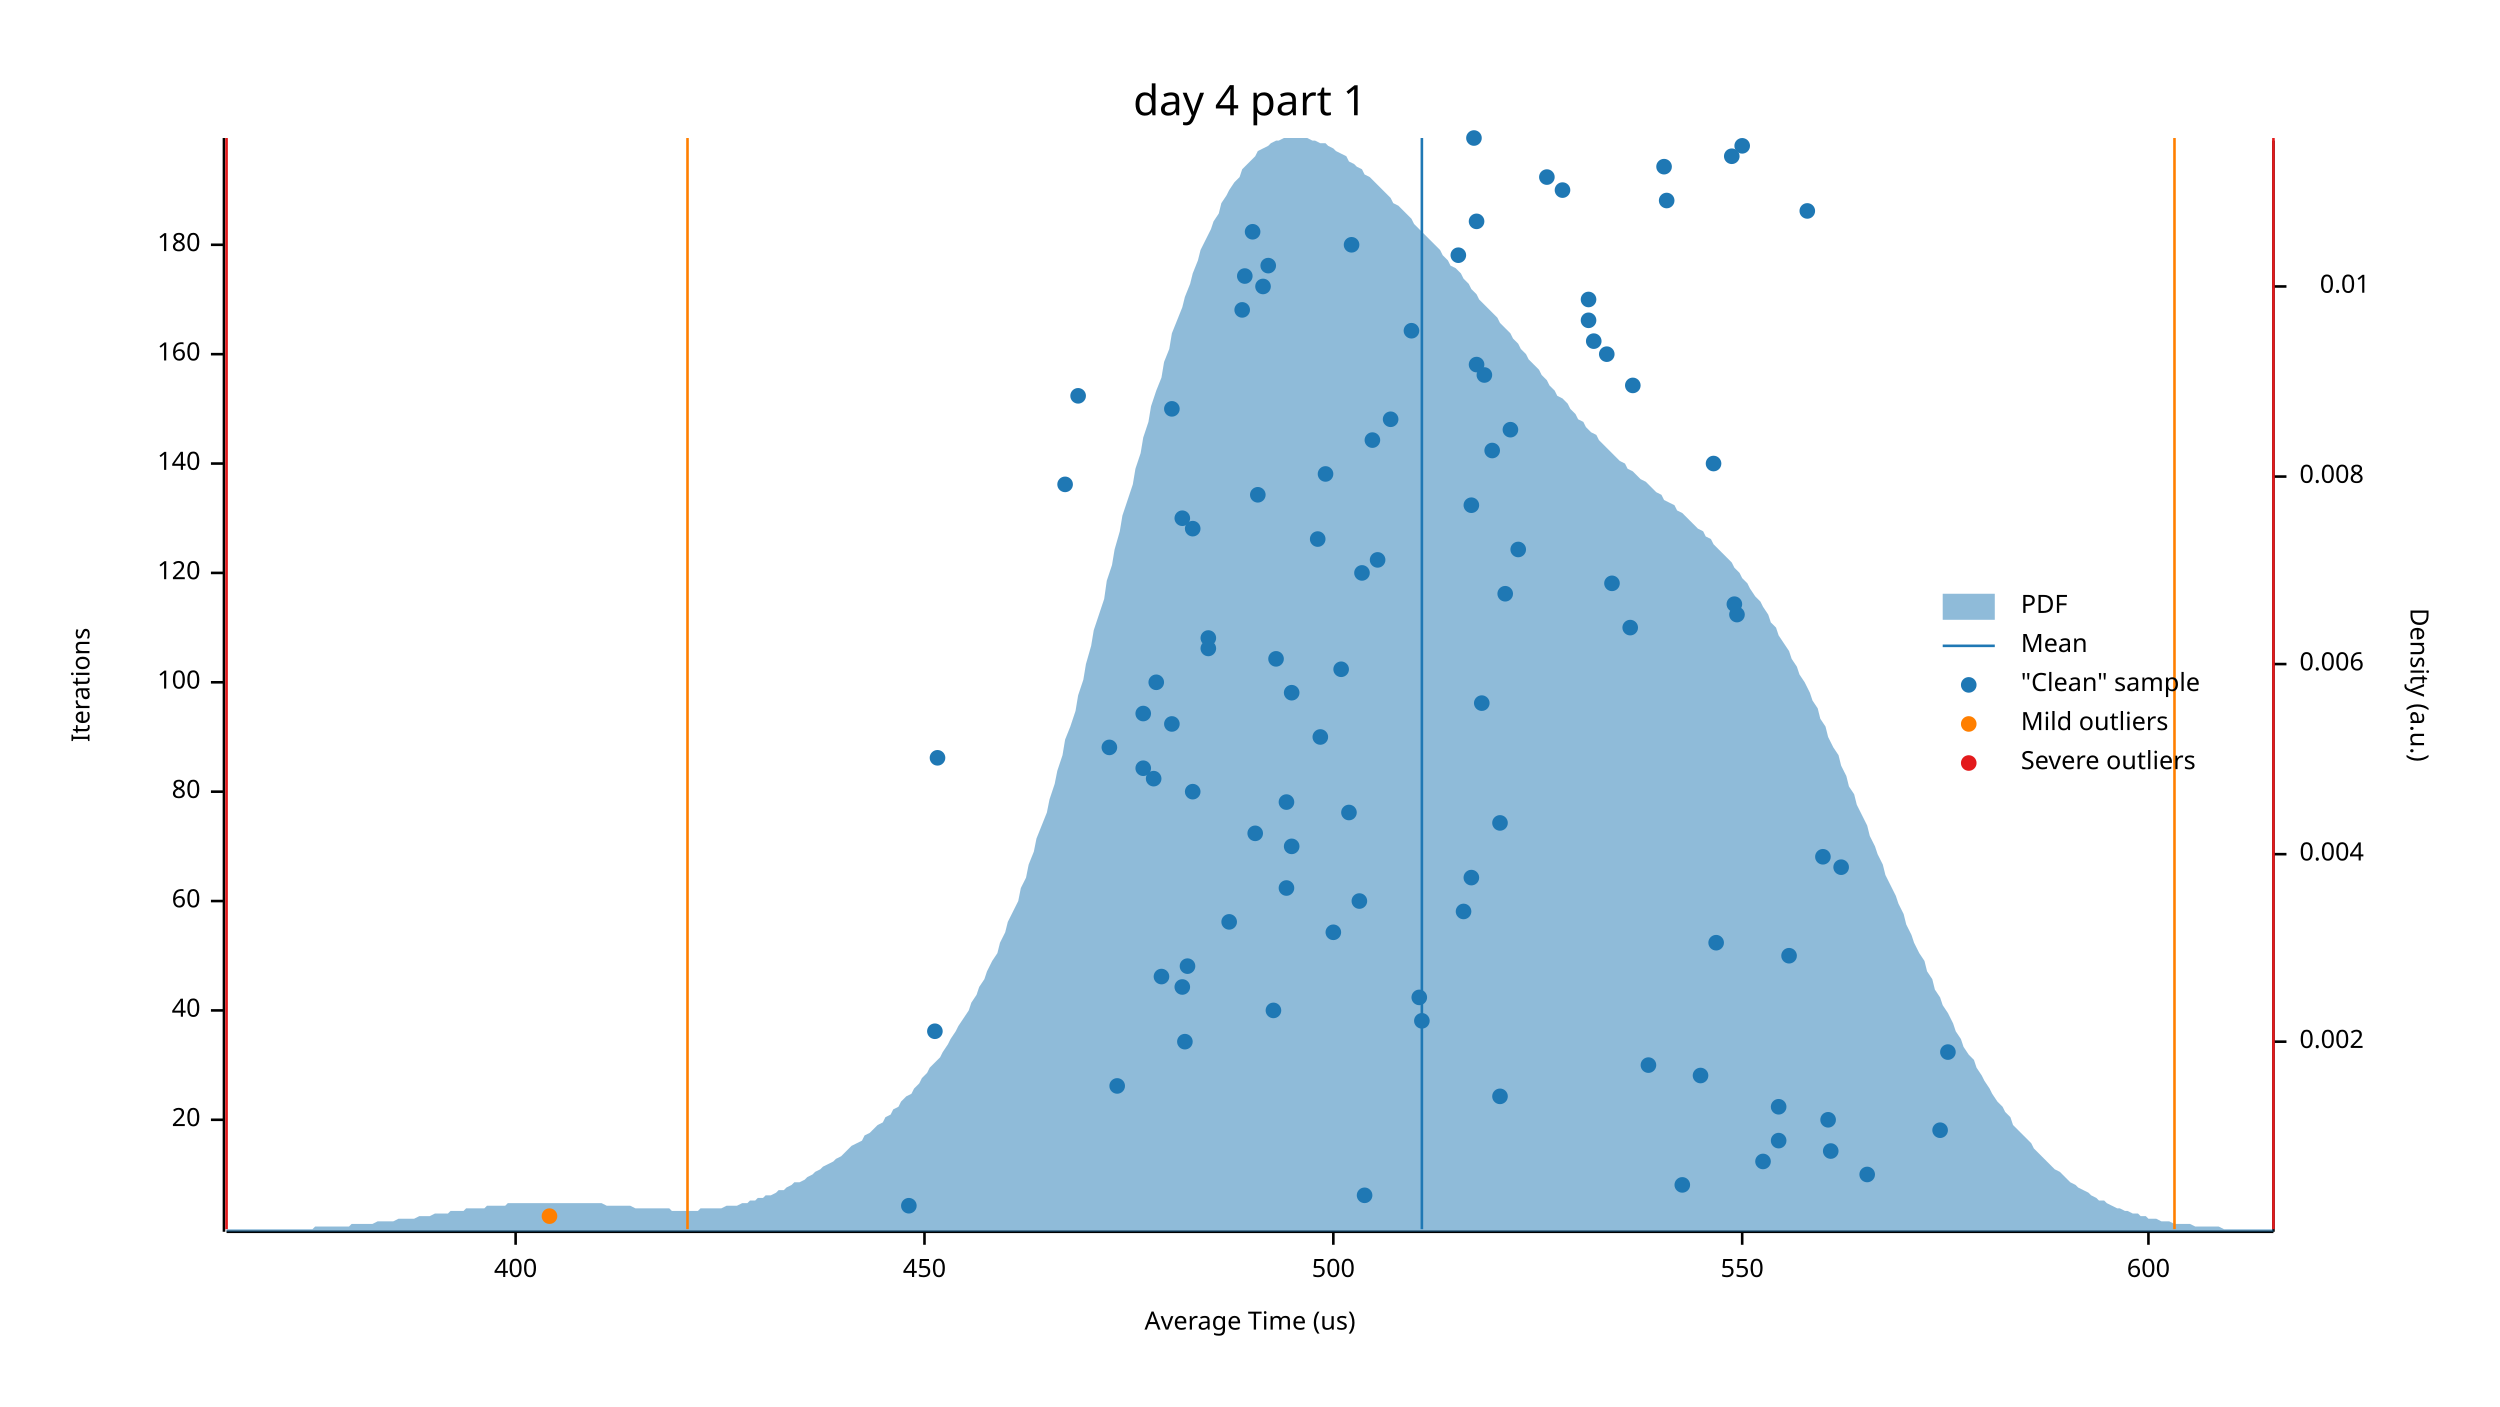
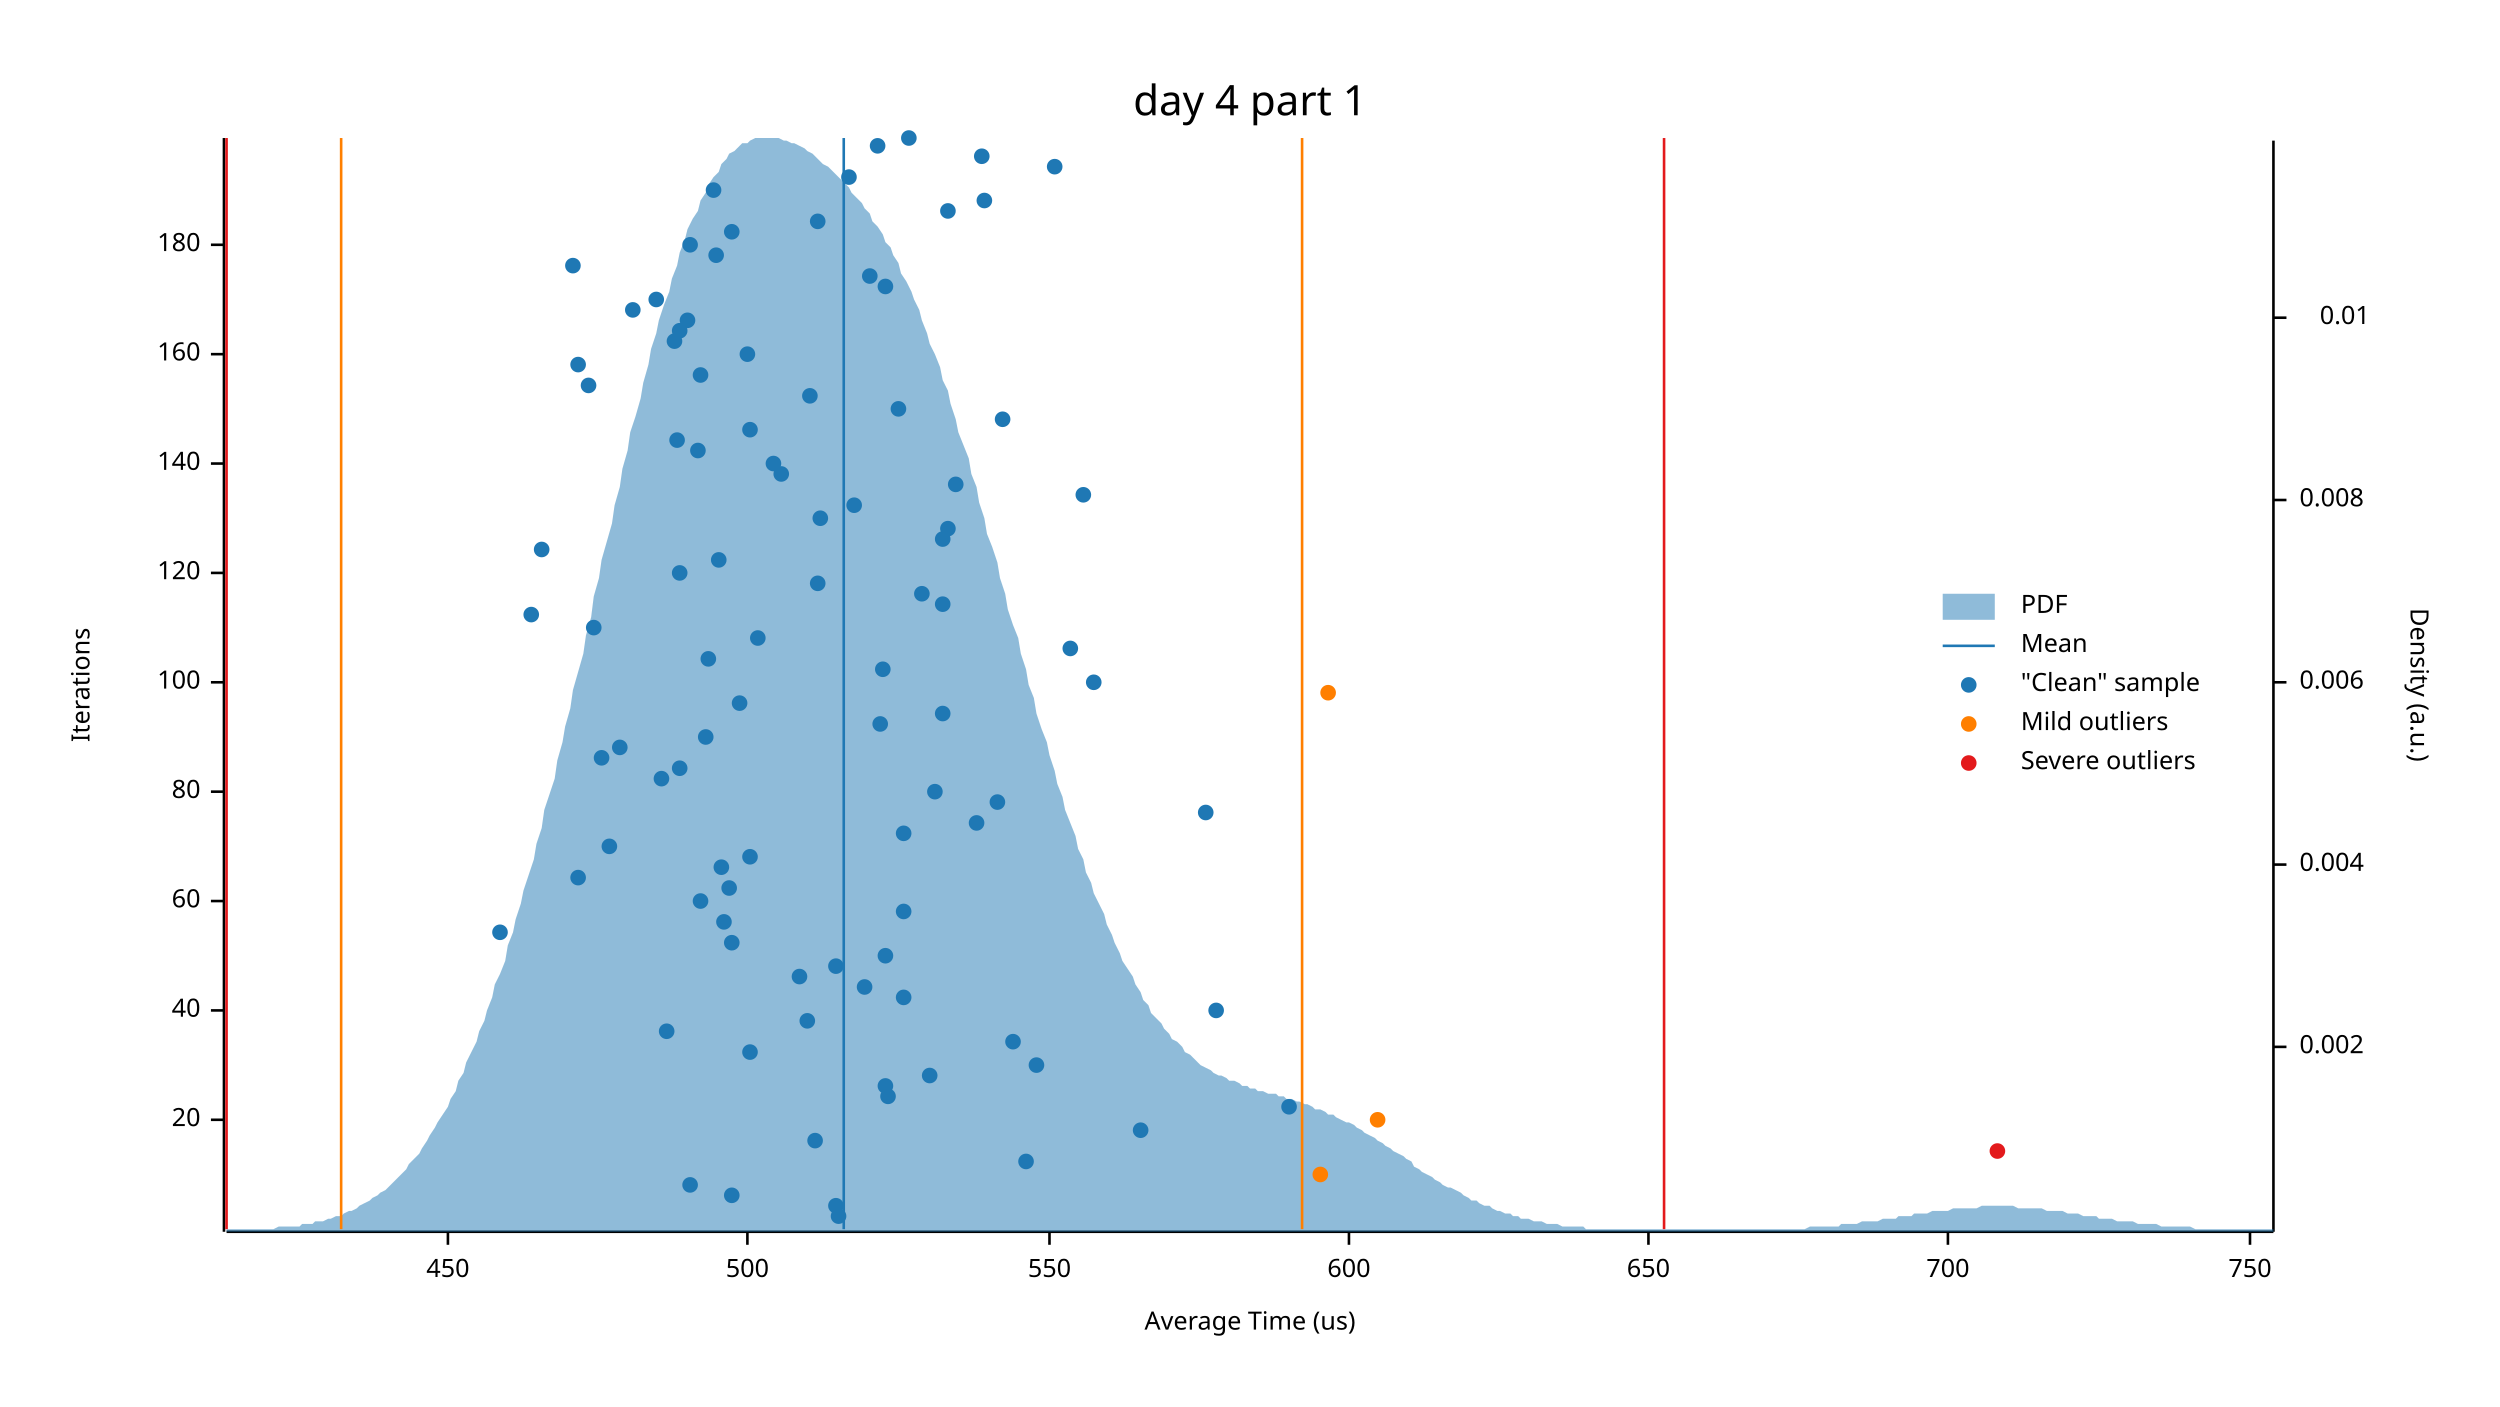
<svg xmlns="http://www.w3.org/2000/svg" width="960" height="540" viewBox="0 0 960 540">
  <text x="480" y="32" dy="0.76em" text-anchor="middle" font-family="sans-serif" font-size="16.129" opacity="1" fill="#000000">
day 4 part 1
</text>
  <text x="27" y="263" dy="0.76em" text-anchor="middle" font-family="sans-serif" font-size="9.677" opacity="1" fill="#000000" transform="rotate(270, 27, 263)">
Iterations
</text>
  <text x="480" y="513" dy="-0.5ex" text-anchor="middle" font-family="sans-serif" font-size="9.677" opacity="1" fill="#000000">
Average Time (us)
</text>
  <polyline fill="none" opacity="1" stroke="#000000" stroke-width="1" points="86,53 86,473 " />
  <text x="77" y="430" dy="0.5ex" text-anchor="end" font-family="sans-serif" font-size="9.677" opacity="1" fill="#000000">
20
</text>
  <polyline fill="none" opacity="1" stroke="#000000" stroke-width="1" points="81,430 86,430 " />
  <text x="77" y="388" dy="0.5ex" text-anchor="end" font-family="sans-serif" font-size="9.677" opacity="1" fill="#000000">
40
</text>
  <polyline fill="none" opacity="1" stroke="#000000" stroke-width="1" points="81,388 86,388 " />
  <text x="77" y="346" dy="0.5ex" text-anchor="end" font-family="sans-serif" font-size="9.677" opacity="1" fill="#000000">
60
</text>
  <polyline fill="none" opacity="1" stroke="#000000" stroke-width="1" points="81,346 86,346 " />
  <text x="77" y="304" dy="0.5ex" text-anchor="end" font-family="sans-serif" font-size="9.677" opacity="1" fill="#000000">
80
</text>
  <polyline fill="none" opacity="1" stroke="#000000" stroke-width="1" points="81,304 86,304 " />
  <text x="77" y="262" dy="0.5ex" text-anchor="end" font-family="sans-serif" font-size="9.677" opacity="1" fill="#000000">
100
</text>
  <polyline fill="none" opacity="1" stroke="#000000" stroke-width="1" points="81,262 86,262 " />
  <text x="77" y="220" dy="0.5ex" text-anchor="end" font-family="sans-serif" font-size="9.677" opacity="1" fill="#000000">
120
</text>
  <polyline fill="none" opacity="1" stroke="#000000" stroke-width="1" points="81,220 86,220 " />
  <text x="77" y="178" dy="0.5ex" text-anchor="end" font-family="sans-serif" font-size="9.677" opacity="1" fill="#000000">
140
</text>
  <polyline fill="none" opacity="1" stroke="#000000" stroke-width="1" points="81,178 86,178 " />
  <text x="77" y="136" dy="0.5ex" text-anchor="end" font-family="sans-serif" font-size="9.677" opacity="1" fill="#000000">
160
</text>
  <polyline fill="none" opacity="1" stroke="#000000" stroke-width="1" points="81,136 86,136 " />
  <text x="77" y="94" dy="0.5ex" text-anchor="end" font-family="sans-serif" font-size="9.677" opacity="1" fill="#000000">
180
</text>
  <polyline fill="none" opacity="1" stroke="#000000" stroke-width="1" points="81,94 86,94 " />
  <polyline fill="none" opacity="1" stroke="#000000" stroke-width="1" points="87,473 873,473 " />
-   <text x="198" y="483" dy="0.76em" text-anchor="middle" font-family="sans-serif" font-size="9.677" opacity="1" fill="#000000">
- 400
- </text>
-   <polyline fill="none" opacity="1" stroke="#000000" stroke-width="1" points="198,473 198,478 " />
-   <text x="355" y="483" dy="0.76em" text-anchor="middle" font-family="sans-serif" font-size="9.677" opacity="1" fill="#000000">
+   <text x="172" y="483" dy="0.76em" text-anchor="middle" font-family="sans-serif" font-size="9.677" opacity="1" fill="#000000">
450
</text>
-   <polyline fill="none" opacity="1" stroke="#000000" stroke-width="1" points="355,473 355,478 " />
-   <text x="512" y="483" dy="0.76em" text-anchor="middle" font-family="sans-serif" font-size="9.677" opacity="1" fill="#000000">
+   <polyline fill="none" opacity="1" stroke="#000000" stroke-width="1" points="172,473 172,478 " />
+   <text x="287" y="483" dy="0.76em" text-anchor="middle" font-family="sans-serif" font-size="9.677" opacity="1" fill="#000000">
500
</text>
-   <polyline fill="none" opacity="1" stroke="#000000" stroke-width="1" points="512,473 512,478 " />
-   <text x="669" y="483" dy="0.76em" text-anchor="middle" font-family="sans-serif" font-size="9.677" opacity="1" fill="#000000">
+   <polyline fill="none" opacity="1" stroke="#000000" stroke-width="1" points="287,473 287,478 " />
+   <text x="403" y="483" dy="0.76em" text-anchor="middle" font-family="sans-serif" font-size="9.677" opacity="1" fill="#000000">
550
</text>
-   <polyline fill="none" opacity="1" stroke="#000000" stroke-width="1" points="669,473 669,478 " />
-   <text x="825" y="483" dy="0.76em" text-anchor="middle" font-family="sans-serif" font-size="9.677" opacity="1" fill="#000000">
+   <polyline fill="none" opacity="1" stroke="#000000" stroke-width="1" points="403,473 403,478 " />
+   <text x="518" y="483" dy="0.76em" text-anchor="middle" font-family="sans-serif" font-size="9.677" opacity="1" fill="#000000">
600
</text>
-   <polyline fill="none" opacity="1" stroke="#000000" stroke-width="1" points="825,473 825,478 " />
+   <polyline fill="none" opacity="1" stroke="#000000" stroke-width="1" points="518,473 518,478 " />
+   <text x="633" y="483" dy="0.76em" text-anchor="middle" font-family="sans-serif" font-size="9.677" opacity="1" fill="#000000">
+ 650
+ </text>
+   <polyline fill="none" opacity="1" stroke="#000000" stroke-width="1" points="633,473 633,478 " />
+   <text x="748" y="483" dy="0.76em" text-anchor="middle" font-family="sans-serif" font-size="9.677" opacity="1" fill="#000000">
+ 700
+ </text>
+   <polyline fill="none" opacity="1" stroke="#000000" stroke-width="1" points="748,473 748,478 " />
+   <text x="864" y="483" dy="0.76em" text-anchor="middle" font-family="sans-serif" font-size="9.677" opacity="1" fill="#000000">
+ 750
+ </text>
+   <polyline fill="none" opacity="1" stroke="#000000" stroke-width="1" points="864,473 864,478 " />
  <text x="933" y="263" dy="0.76em" text-anchor="middle" font-family="sans-serif" font-size="9.677" opacity="1" fill="#000000" transform="rotate(90, 933, 263)">
Density (a.u.)
</text>
  <polyline fill="none" opacity="1" stroke="#000000" stroke-width="1" points="873,54 873,473 " />
-   <text x="883" y="400" dy="0.5ex" text-anchor="start" font-family="sans-serif" font-size="9.677" opacity="1" fill="#000000">
+   <text x="883" y="402" dy="0.5ex" text-anchor="start" font-family="sans-serif" font-size="9.677" opacity="1" fill="#000000">
0.002
</text>
-   <polyline fill="none" opacity="1" stroke="#000000" stroke-width="1" points="873,400 878,400 " />
-   <text x="883" y="328" dy="0.5ex" text-anchor="start" font-family="sans-serif" font-size="9.677" opacity="1" fill="#000000">
+   <polyline fill="none" opacity="1" stroke="#000000" stroke-width="1" points="873,402 878,402 " />
+   <text x="883" y="332" dy="0.5ex" text-anchor="start" font-family="sans-serif" font-size="9.677" opacity="1" fill="#000000">
0.004
</text>
-   <polyline fill="none" opacity="1" stroke="#000000" stroke-width="1" points="873,328 878,328 " />
-   <text x="883" y="255" dy="0.5ex" text-anchor="start" font-family="sans-serif" font-size="9.677" opacity="1" fill="#000000">
+   <polyline fill="none" opacity="1" stroke="#000000" stroke-width="1" points="873,332 878,332 " />
+   <text x="883" y="262" dy="0.5ex" text-anchor="start" font-family="sans-serif" font-size="9.677" opacity="1" fill="#000000">
0.006
</text>
-   <polyline fill="none" opacity="1" stroke="#000000" stroke-width="1" points="873,255 878,255 " />
-   <text x="883" y="183" dy="0.5ex" text-anchor="start" font-family="sans-serif" font-size="9.677" opacity="1" fill="#000000">
+   <polyline fill="none" opacity="1" stroke="#000000" stroke-width="1" points="873,262 878,262 " />
+   <text x="883" y="192" dy="0.5ex" text-anchor="start" font-family="sans-serif" font-size="9.677" opacity="1" fill="#000000">
0.008
</text>
-   <polyline fill="none" opacity="1" stroke="#000000" stroke-width="1" points="873,183 878,183 " />
-   <text x="910" y="110" dy="0.5ex" text-anchor="end" font-family="sans-serif" font-size="9.677" opacity="1" fill="#000000">
+   <polyline fill="none" opacity="1" stroke="#000000" stroke-width="1" points="873,192 878,192 " />
+   <text x="910" y="122" dy="0.5ex" text-anchor="end" font-family="sans-serif" font-size="9.677" opacity="1" fill="#000000">
0.01
</text>
-   <polyline fill="none" opacity="1" stroke="#000000" stroke-width="1" points="873,110 878,110 " />
-   <polygon opacity="0.5" fill="#1F78B4" points="87,472 88,472 90,472 91,472 93,472 94,472 96,472 98,472 99,472 101,472 102,472 104,472 105,472 107,472 109,472 110,472 112,472 113,472 115,472 116,472 118,472 120,472 121,471 123,471 124,471 126,471 127,471 129,471 131,471 132,471 134,471 135,470 137,470 138,470 140,470 142,470 143,470 145,469 146,469 148,469 150,469 151,469 153,468 154,468 156,468 157,468 159,468 161,467 162,467 164,467 165,467 167,466 168,466 170,466 172,466 173,465 175,465 176,465 178,465 179,464 181,464 183,464 184,464 186,464 187,463 189,463 190,463 192,463 194,463 195,462 197,462 198,462 200,462 201,462 203,462 205,462 206,462 208,462 209,462 211,462 213,462 214,462 216,462 217,462 219,462 220,462 222,462 224,462 225,462 227,462 228,462 230,462 231,462 233,463 235,463 236,463 238,463 239,463 241,463 242,463 244,464 246,464 247,464 249,464 250,464 252,464 253,464 255,464 257,464 258,465 260,465 261,465 263,465 264,465 266,465 268,465 269,464 271,464 272,464 274,464 276,464 277,464 279,463 280,463 282,463 283,463 285,462 287,462 288,461 290,461 291,460 293,460 294,459 296,459 298,458 299,457 301,457 302,456 304,455 305,454 307,454 309,453 310,452 312,451 313,450 315,449 316,448 318,447 320,446 321,445 323,444 324,443 326,441 327,440 329,439 331,438 332,436 334,435 335,434 337,432 339,431 340,429 342,428 343,426 345,425 346,423 348,421 350,420 351,418 353,416 354,414 356,412 357,410 359,408 361,406 362,404 364,401 365,399 367,396 368,394 370,391 372,388 373,385 375,382 376,379 378,376 379,373 381,369 383,366 384,362 386,358 387,354 389,350 391,346 392,341 394,337 395,332 397,327 398,322 400,317 402,312 403,307 405,301 406,296 408,290 409,284 411,279 413,273 414,267 416,261 417,255 419,248 420,242 422,236 424,230 425,223 427,217 428,211 430,204 431,198 433,192 435,186 436,180 438,174 439,168 441,162 442,156 444,150 446,145 447,139 449,134 450,128 452,123 454,118 455,114 457,109 458,105 460,100 461,96 463,92 465,88 466,85 468,82 469,78 471,75 472,73 474,70 476,68 477,65 479,63 480,62 482,60 483,58 485,57 487,56 488,55 490,54 491,54 493,53 494,53 496,53 498,53 499,53 501,53 502,53 504,54 505,54 507,55 509,55 510,56 512,57 513,58 515,59 517,60 518,62 520,63 521,64 523,65 524,67 526,68 528,70 529,71 531,73 532,74 534,76 535,78 537,79 539,81 540,82 542,84 543,86 545,88 546,89 548,91 550,93 551,94 553,96 554,98 556,100 557,102 559,103 561,105 562,107 564,109 565,111 567,113 568,115 570,117 572,119 573,120 575,122 576,124 578,126 580,128 581,130 583,132 584,134 586,136 587,138 589,140 591,142 592,144 594,146 595,148 597,150 598,152 600,153 602,155 603,157 605,159 606,161 608,162 609,164 611,166 613,167 614,169 616,171 617,172 619,174 620,175 622,177 624,178 625,180 627,181 628,182 630,184 632,185 633,186 635,188 636,189 638,190 639,192 641,193 643,194 644,196 646,197 647,198 649,200 650,201 652,203 654,204 655,206 657,207 658,209 660,211 661,212 663,214 665,216 666,218 668,220 669,222 671,224 672,226 674,229 676,231 677,233 679,236 680,239 682,241 683,244 685,247 687,250 688,253 690,256 691,259 693,262 695,266 696,269 698,272 699,276 701,279 702,283 704,287 706,290 707,294 709,298 710,302 712,305 713,309 715,313 717,317 718,321 720,325 721,328 723,332 724,336 726,340 728,344 729,347 731,351 732,355 734,359 735,362 737,366 739,369 740,373 742,376 743,380 745,383 746,386 748,389 750,393 751,396 753,399 754,402 756,405 758,407 759,410 761,413 762,415 764,418 765,420 767,423 769,425 770,427 772,429 773,432 775,434 776,435 778,437 780,439 781,441 783,443 784,444 786,446 787,447 789,449 791,450 792,451 794,453 795,454 797,455 798,456 800,457 802,458 803,459 805,460 806,461 808,461 809,462 811,463 813,464 814,464 816,465 817,465 819,466 821,466 822,467 824,467 825,468 827,468 828,468 830,469 832,469 833,469 835,470 836,470 838,470 839,470 841,470 843,471 844,471 846,471 847,471 849,471 850,471 852,471 854,472 855,472 857,472 858,472 860,472 861,472 863,472 865,472 866,472 868,472 869,472 871,472 873,472 873,473 87,473 " />
-   <polyline fill="none" opacity="1" stroke="#1F78B4" stroke-width="1" points="546,472 546,53 " />
-   <polyline fill="none" opacity="1" stroke="#FF7F00" stroke-width="1" points="264,472 264,53 " />
-   <polyline fill="none" opacity="1" stroke="#FF7F00" stroke-width="1" points="835,472 835,53 " />
+   <polyline fill="none" opacity="1" stroke="#000000" stroke-width="1" points="873,122 878,122 " />
+   <polygon opacity="0.5" fill="#1F78B4" points="87,472 88,472 90,472 91,472 93,472 94,472 96,472 98,472 99,472 101,472 102,472 104,472 105,472 107,471 109,471 110,471 112,471 113,471 115,471 116,470 118,470 120,470 121,469 123,469 124,469 126,468 127,468 129,467 131,467 132,466 134,465 135,465 137,464 138,463 140,462 142,461 143,460 145,459 146,458 148,457 150,455 151,454 153,452 154,451 156,449 157,447 159,445 161,443 162,441 164,438 165,436 167,433 168,431 170,428 172,425 173,422 175,419 176,415 178,412 179,408 181,404 183,400 184,396 186,392 187,388 189,383 190,378 192,374 194,369 195,363 197,358 198,353 200,347 201,342 203,336 205,330 206,324 208,318 209,311 211,305 213,299 214,292 216,285 217,279 219,272 220,265 222,258 224,251 225,244 227,237 228,229 230,222 231,215 233,208 235,201 236,194 238,187 239,180 241,173 242,166 244,160 246,153 247,147 249,140 250,134 252,128 253,123 255,117 257,112 258,107 260,102 261,97 263,92 264,88 266,84 268,81 269,77 271,74 272,71 274,68 276,66 277,63 279,61 280,59 282,58 283,57 285,55 287,55 288,54 290,53 291,53 293,53 294,53 296,53 298,53 299,53 301,54 302,54 304,55 305,55 307,56 309,57 310,58 312,59 313,60 315,62 316,63 318,64 320,66 321,67 323,69 324,70 326,72 327,74 329,76 331,78 332,80 334,82 335,85 337,87 339,90 340,93 342,95 343,98 345,101 346,105 348,108 350,112 351,115 353,119 354,123 356,128 357,132 359,136 361,141 362,146 364,150 365,155 367,161 368,166 370,171 372,176 373,182 375,187 376,193 378,199 379,205 381,210 383,216 384,222 386,228 387,234 389,240 391,245 392,251 394,257 395,263 397,268 398,274 400,280 402,285 403,290 405,296 406,301 408,306 409,311 411,316 413,321 414,326 416,330 417,335 419,339 420,343 422,347 424,351 425,355 427,359 428,362 430,366 431,369 433,372 435,375 436,378 438,381 439,384 441,386 442,389 444,391 446,393 447,395 449,397 450,399 452,400 454,402 455,404 457,405 458,406 460,408 461,409 463,410 465,411 466,412 468,413 469,413 471,414 472,415 474,415 476,416 477,417 479,417 480,418 482,418 483,419 485,419 487,420 488,420 490,420 491,421 493,421 494,422 496,422 498,423 499,423 501,424 502,424 504,425 505,426 507,426 509,427 510,428 512,428 513,429 515,430 517,431 518,431 520,432 521,433 523,434 524,435 526,436 528,437 529,438 531,439 532,440 534,441 535,442 537,443 539,444 540,445 542,446 543,448 545,449 546,450 548,451 550,452 551,453 553,454 554,455 556,456 557,456 559,457 561,458 562,459 564,460 565,461 567,461 568,462 570,463 572,463 573,464 575,465 576,465 578,466 580,466 581,467 583,467 584,468 586,468 587,468 589,469 591,469 592,469 594,470 595,470 597,470 598,470 600,471 602,471 603,471 605,471 606,471 608,471 609,472 611,472 613,472 614,472 616,472 617,472 619,472 620,472 622,472 624,472 625,472 627,472 628,472 630,472 632,472 633,472 635,472 636,472 638,472 639,472 641,472 643,472 644,472 646,472 647,472 649,472 650,472 652,472 654,472 655,472 657,472 658,472 660,472 661,472 663,472 665,472 666,472 668,472 669,472 671,472 672,472 674,472 676,472 677,472 679,472 680,472 682,472 683,472 685,472 687,472 688,472 690,472 691,472 693,472 695,471 696,471 698,471 699,471 701,471 702,471 704,471 706,471 707,470 709,470 710,470 712,470 713,470 715,469 717,469 718,469 720,469 721,469 723,468 724,468 726,468 728,468 729,467 731,467 732,467 734,467 735,466 737,466 739,466 740,466 742,465 743,465 745,465 746,465 748,465 750,464 751,464 753,464 754,464 756,464 758,464 759,464 761,463 762,463 764,463 765,463 767,463 769,463 770,463 772,463 773,463 775,464 776,464 778,464 780,464 781,464 783,464 784,464 786,465 787,465 789,465 791,465 792,465 794,466 795,466 797,466 798,466 800,467 802,467 803,467 805,467 806,468 808,468 809,468 811,468 813,469 814,469 816,469 817,469 819,469 821,470 822,470 824,470 825,470 827,470 828,470 830,471 832,471 833,471 835,471 836,471 838,471 839,471 841,471 843,472 844,472 846,472 847,472 849,472 850,472 852,472 854,472 855,472 857,472 858,472 860,472 861,472 863,472 865,472 866,472 868,472 869,472 871,472 873,472 873,473 87,473 " />
+   <polyline fill="none" opacity="1" stroke="#1F78B4" stroke-width="1" points="324,472 324,53 " />
+   <polyline fill="none" opacity="1" stroke="#FF7F00" stroke-width="1" points="131,472 131,53 " />
+   <polyline fill="none" opacity="1" stroke="#FF7F00" stroke-width="1" points="500,472 500,53 " />
  <polyline fill="none" opacity="1" stroke="#E31A1C" stroke-width="1" points="87,472 87,53 " />
-   <polyline fill="none" opacity="1" stroke="#E31A1C" stroke-width="1" points="873,472 873,53 " />
-   <circle cx="349" cy="463" r="3" opacity="1" fill="#1F78B4" stroke="none" />
-   <circle cx="524" cy="459" r="3" opacity="1" fill="#1F78B4" stroke="none" />
-   <circle cx="646" cy="455" r="3" opacity="1" fill="#1F78B4" stroke="none" />
-   <circle cx="717" cy="451" r="3" opacity="1" fill="#1F78B4" stroke="none" />
-   <circle cx="677" cy="446" r="3" opacity="1" fill="#1F78B4" stroke="none" />
-   <circle cx="703" cy="442" r="3" opacity="1" fill="#1F78B4" stroke="none" />
-   <circle cx="683" cy="438" r="3" opacity="1" fill="#1F78B4" stroke="none" />
-   <circle cx="745" cy="434" r="3" opacity="1" fill="#1F78B4" stroke="none" />
-   <circle cx="702" cy="430" r="3" opacity="1" fill="#1F78B4" stroke="none" />
-   <circle cx="683" cy="425" r="3" opacity="1" fill="#1F78B4" stroke="none" />
-   <circle cx="576" cy="421" r="3" opacity="1" fill="#1F78B4" stroke="none" />
-   <circle cx="429" cy="417" r="3" opacity="1" fill="#1F78B4" stroke="none" />
-   <circle cx="653" cy="413" r="3" opacity="1" fill="#1F78B4" stroke="none" />
-   <circle cx="633" cy="409" r="3" opacity="1" fill="#1F78B4" stroke="none" />
-   <circle cx="748" cy="404" r="3" opacity="1" fill="#1F78B4" stroke="none" />
-   <circle cx="455" cy="400" r="3" opacity="1" fill="#1F78B4" stroke="none" />
-   <circle cx="359" cy="396" r="3" opacity="1" fill="#1F78B4" stroke="none" />
-   <circle cx="546" cy="392" r="3" opacity="1" fill="#1F78B4" stroke="none" />
-   <circle cx="489" cy="388" r="3" opacity="1" fill="#1F78B4" stroke="none" />
-   <circle cx="545" cy="383" r="3" opacity="1" fill="#1F78B4" stroke="none" />
-   <circle cx="454" cy="379" r="3" opacity="1" fill="#1F78B4" stroke="none" />
-   <circle cx="446" cy="375" r="3" opacity="1" fill="#1F78B4" stroke="none" />
-   <circle cx="456" cy="371" r="3" opacity="1" fill="#1F78B4" stroke="none" />
-   <circle cx="687" cy="367" r="3" opacity="1" fill="#1F78B4" stroke="none" />
-   <circle cx="659" cy="362" r="3" opacity="1" fill="#1F78B4" stroke="none" />
-   <circle cx="512" cy="358" r="3" opacity="1" fill="#1F78B4" stroke="none" />
-   <circle cx="472" cy="354" r="3" opacity="1" fill="#1F78B4" stroke="none" />
-   <circle cx="562" cy="350" r="3" opacity="1" fill="#1F78B4" stroke="none" />
-   <circle cx="522" cy="346" r="3" opacity="1" fill="#1F78B4" stroke="none" />
-   <circle cx="494" cy="341" r="3" opacity="1" fill="#1F78B4" stroke="none" />
-   <circle cx="565" cy="337" r="3" opacity="1" fill="#1F78B4" stroke="none" />
-   <circle cx="707" cy="333" r="3" opacity="1" fill="#1F78B4" stroke="none" />
-   <circle cx="700" cy="329" r="3" opacity="1" fill="#1F78B4" stroke="none" />
-   <circle cx="496" cy="325" r="3" opacity="1" fill="#1F78B4" stroke="none" />
-   <circle cx="482" cy="320" r="3" opacity="1" fill="#1F78B4" stroke="none" />
-   <circle cx="576" cy="316" r="3" opacity="1" fill="#1F78B4" stroke="none" />
-   <circle cx="518" cy="312" r="3" opacity="1" fill="#1F78B4" stroke="none" />
-   <circle cx="494" cy="308" r="3" opacity="1" fill="#1F78B4" stroke="none" />
-   <circle cx="458" cy="304" r="3" opacity="1" fill="#1F78B4" stroke="none" />
-   <circle cx="443" cy="299" r="3" opacity="1" fill="#1F78B4" stroke="none" />
-   <circle cx="439" cy="295" r="3" opacity="1" fill="#1F78B4" stroke="none" />
-   <circle cx="360" cy="291" r="3" opacity="1" fill="#1F78B4" stroke="none" />
-   <circle cx="426" cy="287" r="3" opacity="1" fill="#1F78B4" stroke="none" />
-   <circle cx="507" cy="283" r="3" opacity="1" fill="#1F78B4" stroke="none" />
-   <circle cx="450" cy="278" r="3" opacity="1" fill="#1F78B4" stroke="none" />
-   <circle cx="439" cy="274" r="3" opacity="1" fill="#1F78B4" stroke="none" />
-   <circle cx="569" cy="270" r="3" opacity="1" fill="#1F78B4" stroke="none" />
-   <circle cx="496" cy="266" r="3" opacity="1" fill="#1F78B4" stroke="none" />
-   <circle cx="444" cy="262" r="3" opacity="1" fill="#1F78B4" stroke="none" />
-   <circle cx="515" cy="257" r="3" opacity="1" fill="#1F78B4" stroke="none" />
-   <circle cx="490" cy="253" r="3" opacity="1" fill="#1F78B4" stroke="none" />
-   <circle cx="464" cy="249" r="3" opacity="1" fill="#1F78B4" stroke="none" />
-   <circle cx="464" cy="245" r="3" opacity="1" fill="#1F78B4" stroke="none" />
-   <circle cx="626" cy="241" r="3" opacity="1" fill="#1F78B4" stroke="none" />
-   <circle cx="667" cy="236" r="3" opacity="1" fill="#1F78B4" stroke="none" />
-   <circle cx="666" cy="232" r="3" opacity="1" fill="#1F78B4" stroke="none" />
-   <circle cx="578" cy="228" r="3" opacity="1" fill="#1F78B4" stroke="none" />
-   <circle cx="619" cy="224" r="3" opacity="1" fill="#1F78B4" stroke="none" />
-   <circle cx="523" cy="220" r="3" opacity="1" fill="#1F78B4" stroke="none" />
-   <circle cx="529" cy="215" r="3" opacity="1" fill="#1F78B4" stroke="none" />
-   <circle cx="583" cy="211" r="3" opacity="1" fill="#1F78B4" stroke="none" />
-   <circle cx="506" cy="207" r="3" opacity="1" fill="#1F78B4" stroke="none" />
-   <circle cx="458" cy="203" r="3" opacity="1" fill="#1F78B4" stroke="none" />
-   <circle cx="454" cy="199" r="3" opacity="1" fill="#1F78B4" stroke="none" />
-   <circle cx="565" cy="194" r="3" opacity="1" fill="#1F78B4" stroke="none" />
-   <circle cx="483" cy="190" r="3" opacity="1" fill="#1F78B4" stroke="none" />
-   <circle cx="409" cy="186" r="3" opacity="1" fill="#1F78B4" stroke="none" />
-   <circle cx="509" cy="182" r="3" opacity="1" fill="#1F78B4" stroke="none" />
-   <circle cx="658" cy="178" r="3" opacity="1" fill="#1F78B4" stroke="none" />
-   <circle cx="573" cy="173" r="3" opacity="1" fill="#1F78B4" stroke="none" />
-   <circle cx="527" cy="169" r="3" opacity="1" fill="#1F78B4" stroke="none" />
-   <circle cx="580" cy="165" r="3" opacity="1" fill="#1F78B4" stroke="none" />
-   <circle cx="534" cy="161" r="3" opacity="1" fill="#1F78B4" stroke="none" />
-   <circle cx="450" cy="157" r="3" opacity="1" fill="#1F78B4" stroke="none" />
-   <circle cx="414" cy="152" r="3" opacity="1" fill="#1F78B4" stroke="none" />
-   <circle cx="627" cy="148" r="3" opacity="1" fill="#1F78B4" stroke="none" />
-   <circle cx="570" cy="144" r="3" opacity="1" fill="#1F78B4" stroke="none" />
-   <circle cx="567" cy="140" r="3" opacity="1" fill="#1F78B4" stroke="none" />
-   <circle cx="617" cy="136" r="3" opacity="1" fill="#1F78B4" stroke="none" />
-   <circle cx="612" cy="131" r="3" opacity="1" fill="#1F78B4" stroke="none" />
-   <circle cx="542" cy="127" r="3" opacity="1" fill="#1F78B4" stroke="none" />
-   <circle cx="610" cy="123" r="3" opacity="1" fill="#1F78B4" stroke="none" />
-   <circle cx="477" cy="119" r="3" opacity="1" fill="#1F78B4" stroke="none" />
-   <circle cx="610" cy="115" r="3" opacity="1" fill="#1F78B4" stroke="none" />
-   <circle cx="485" cy="110" r="3" opacity="1" fill="#1F78B4" stroke="none" />
-   <circle cx="478" cy="106" r="3" opacity="1" fill="#1F78B4" stroke="none" />
-   <circle cx="487" cy="102" r="3" opacity="1" fill="#1F78B4" stroke="none" />
-   <circle cx="560" cy="98" r="3" opacity="1" fill="#1F78B4" stroke="none" />
-   <circle cx="519" cy="94" r="3" opacity="1" fill="#1F78B4" stroke="none" />
-   <circle cx="481" cy="89" r="3" opacity="1" fill="#1F78B4" stroke="none" />
-   <circle cx="567" cy="85" r="3" opacity="1" fill="#1F78B4" stroke="none" />
-   <circle cx="694" cy="81" r="3" opacity="1" fill="#1F78B4" stroke="none" />
-   <circle cx="640" cy="77" r="3" opacity="1" fill="#1F78B4" stroke="none" />
-   <circle cx="600" cy="73" r="3" opacity="1" fill="#1F78B4" stroke="none" />
-   <circle cx="594" cy="68" r="3" opacity="1" fill="#1F78B4" stroke="none" />
-   <circle cx="639" cy="64" r="3" opacity="1" fill="#1F78B4" stroke="none" />
-   <circle cx="665" cy="60" r="3" opacity="1" fill="#1F78B4" stroke="none" />
-   <circle cx="669" cy="56" r="3" opacity="1" fill="#1F78B4" stroke="none" />
-   <circle cx="566" cy="53" r="3" opacity="1" fill="#1F78B4" stroke="none" />
-   <circle cx="211" cy="467" r="3" opacity="1" fill="#FF7F00" stroke="none" />
+   <polyline fill="none" opacity="1" stroke="#E31A1C" stroke-width="1" points="639,472 639,53 " />
+   <circle cx="322" cy="467" r="3" opacity="1" fill="#1F78B4" stroke="none" />
+   <circle cx="321" cy="463" r="3" opacity="1" fill="#1F78B4" stroke="none" />
+   <circle cx="281" cy="459" r="3" opacity="1" fill="#1F78B4" stroke="none" />
+   <circle cx="265" cy="455" r="3" opacity="1" fill="#1F78B4" stroke="none" />
+   <circle cx="394" cy="446" r="3" opacity="1" fill="#1F78B4" stroke="none" />
+   <circle cx="313" cy="438" r="3" opacity="1" fill="#1F78B4" stroke="none" />
+   <circle cx="438" cy="434" r="3" opacity="1" fill="#1F78B4" stroke="none" />
+   <circle cx="495" cy="425" r="3" opacity="1" fill="#1F78B4" stroke="none" />
+   <circle cx="341" cy="421" r="3" opacity="1" fill="#1F78B4" stroke="none" />
+   <circle cx="340" cy="417" r="3" opacity="1" fill="#1F78B4" stroke="none" />
+   <circle cx="357" cy="413" r="3" opacity="1" fill="#1F78B4" stroke="none" />
+   <circle cx="398" cy="409" r="3" opacity="1" fill="#1F78B4" stroke="none" />
+   <circle cx="288" cy="404" r="3" opacity="1" fill="#1F78B4" stroke="none" />
+   <circle cx="389" cy="400" r="3" opacity="1" fill="#1F78B4" stroke="none" />
+   <circle cx="256" cy="396" r="3" opacity="1" fill="#1F78B4" stroke="none" />
+   <circle cx="310" cy="392" r="3" opacity="1" fill="#1F78B4" stroke="none" />
+   <circle cx="467" cy="388" r="3" opacity="1" fill="#1F78B4" stroke="none" />
+   <circle cx="347" cy="383" r="3" opacity="1" fill="#1F78B4" stroke="none" />
+   <circle cx="332" cy="379" r="3" opacity="1" fill="#1F78B4" stroke="none" />
+   <circle cx="307" cy="375" r="3" opacity="1" fill="#1F78B4" stroke="none" />
+   <circle cx="321" cy="371" r="3" opacity="1" fill="#1F78B4" stroke="none" />
+   <circle cx="340" cy="367" r="3" opacity="1" fill="#1F78B4" stroke="none" />
+   <circle cx="281" cy="362" r="3" opacity="1" fill="#1F78B4" stroke="none" />
+   <circle cx="192" cy="358" r="3" opacity="1" fill="#1F78B4" stroke="none" />
+   <circle cx="278" cy="354" r="3" opacity="1" fill="#1F78B4" stroke="none" />
+   <circle cx="347" cy="350" r="3" opacity="1" fill="#1F78B4" stroke="none" />
+   <circle cx="269" cy="346" r="3" opacity="1" fill="#1F78B4" stroke="none" />
+   <circle cx="280" cy="341" r="3" opacity="1" fill="#1F78B4" stroke="none" />
+   <circle cx="222" cy="337" r="3" opacity="1" fill="#1F78B4" stroke="none" />
+   <circle cx="277" cy="333" r="3" opacity="1" fill="#1F78B4" stroke="none" />
+   <circle cx="288" cy="329" r="3" opacity="1" fill="#1F78B4" stroke="none" />
+   <circle cx="234" cy="325" r="3" opacity="1" fill="#1F78B4" stroke="none" />
+   <circle cx="347" cy="320" r="3" opacity="1" fill="#1F78B4" stroke="none" />
+   <circle cx="375" cy="316" r="3" opacity="1" fill="#1F78B4" stroke="none" />
+   <circle cx="463" cy="312" r="3" opacity="1" fill="#1F78B4" stroke="none" />
+   <circle cx="383" cy="308" r="3" opacity="1" fill="#1F78B4" stroke="none" />
+   <circle cx="359" cy="304" r="3" opacity="1" fill="#1F78B4" stroke="none" />
+   <circle cx="254" cy="299" r="3" opacity="1" fill="#1F78B4" stroke="none" />
+   <circle cx="261" cy="295" r="3" opacity="1" fill="#1F78B4" stroke="none" />
+   <circle cx="231" cy="291" r="3" opacity="1" fill="#1F78B4" stroke="none" />
+   <circle cx="238" cy="287" r="3" opacity="1" fill="#1F78B4" stroke="none" />
+   <circle cx="271" cy="283" r="3" opacity="1" fill="#1F78B4" stroke="none" />
+   <circle cx="338" cy="278" r="3" opacity="1" fill="#1F78B4" stroke="none" />
+   <circle cx="362" cy="274" r="3" opacity="1" fill="#1F78B4" stroke="none" />
+   <circle cx="284" cy="270" r="3" opacity="1" fill="#1F78B4" stroke="none" />
+   <circle cx="420" cy="262" r="3" opacity="1" fill="#1F78B4" stroke="none" />
+   <circle cx="339" cy="257" r="3" opacity="1" fill="#1F78B4" stroke="none" />
+   <circle cx="272" cy="253" r="3" opacity="1" fill="#1F78B4" stroke="none" />
+   <circle cx="411" cy="249" r="3" opacity="1" fill="#1F78B4" stroke="none" />
+   <circle cx="291" cy="245" r="3" opacity="1" fill="#1F78B4" stroke="none" />
+   <circle cx="228" cy="241" r="3" opacity="1" fill="#1F78B4" stroke="none" />
+   <circle cx="204" cy="236" r="3" opacity="1" fill="#1F78B4" stroke="none" />
+   <circle cx="362" cy="232" r="3" opacity="1" fill="#1F78B4" stroke="none" />
+   <circle cx="354" cy="228" r="3" opacity="1" fill="#1F78B4" stroke="none" />
+   <circle cx="314" cy="224" r="3" opacity="1" fill="#1F78B4" stroke="none" />
+   <circle cx="261" cy="220" r="3" opacity="1" fill="#1F78B4" stroke="none" />
+   <circle cx="276" cy="215" r="3" opacity="1" fill="#1F78B4" stroke="none" />
+   <circle cx="208" cy="211" r="3" opacity="1" fill="#1F78B4" stroke="none" />
+   <circle cx="362" cy="207" r="3" opacity="1" fill="#1F78B4" stroke="none" />
+   <circle cx="364" cy="203" r="3" opacity="1" fill="#1F78B4" stroke="none" />
+   <circle cx="315" cy="199" r="3" opacity="1" fill="#1F78B4" stroke="none" />
+   <circle cx="328" cy="194" r="3" opacity="1" fill="#1F78B4" stroke="none" />
+   <circle cx="416" cy="190" r="3" opacity="1" fill="#1F78B4" stroke="none" />
+   <circle cx="367" cy="186" r="3" opacity="1" fill="#1F78B4" stroke="none" />
+   <circle cx="300" cy="182" r="3" opacity="1" fill="#1F78B4" stroke="none" />
+   <circle cx="297" cy="178" r="3" opacity="1" fill="#1F78B4" stroke="none" />
+   <circle cx="268" cy="173" r="3" opacity="1" fill="#1F78B4" stroke="none" />
+   <circle cx="260" cy="169" r="3" opacity="1" fill="#1F78B4" stroke="none" />
+   <circle cx="288" cy="165" r="3" opacity="1" fill="#1F78B4" stroke="none" />
+   <circle cx="385" cy="161" r="3" opacity="1" fill="#1F78B4" stroke="none" />
+   <circle cx="345" cy="157" r="3" opacity="1" fill="#1F78B4" stroke="none" />
+   <circle cx="311" cy="152" r="3" opacity="1" fill="#1F78B4" stroke="none" />
+   <circle cx="226" cy="148" r="3" opacity="1" fill="#1F78B4" stroke="none" />
+   <circle cx="269" cy="144" r="3" opacity="1" fill="#1F78B4" stroke="none" />
+   <circle cx="222" cy="140" r="3" opacity="1" fill="#1F78B4" stroke="none" />
+   <circle cx="287" cy="136" r="3" opacity="1" fill="#1F78B4" stroke="none" />
+   <circle cx="259" cy="131" r="3" opacity="1" fill="#1F78B4" stroke="none" />
+   <circle cx="261" cy="127" r="3" opacity="1" fill="#1F78B4" stroke="none" />
+   <circle cx="264" cy="123" r="3" opacity="1" fill="#1F78B4" stroke="none" />
+   <circle cx="243" cy="119" r="3" opacity="1" fill="#1F78B4" stroke="none" />
+   <circle cx="252" cy="115" r="3" opacity="1" fill="#1F78B4" stroke="none" />
+   <circle cx="340" cy="110" r="3" opacity="1" fill="#1F78B4" stroke="none" />
+   <circle cx="334" cy="106" r="3" opacity="1" fill="#1F78B4" stroke="none" />
+   <circle cx="220" cy="102" r="3" opacity="1" fill="#1F78B4" stroke="none" />
+   <circle cx="275" cy="98" r="3" opacity="1" fill="#1F78B4" stroke="none" />
+   <circle cx="265" cy="94" r="3" opacity="1" fill="#1F78B4" stroke="none" />
+   <circle cx="281" cy="89" r="3" opacity="1" fill="#1F78B4" stroke="none" />
+   <circle cx="314" cy="85" r="3" opacity="1" fill="#1F78B4" stroke="none" />
+   <circle cx="364" cy="81" r="3" opacity="1" fill="#1F78B4" stroke="none" />
+   <circle cx="378" cy="77" r="3" opacity="1" fill="#1F78B4" stroke="none" />
+   <circle cx="274" cy="73" r="3" opacity="1" fill="#1F78B4" stroke="none" />
+   <circle cx="326" cy="68" r="3" opacity="1" fill="#1F78B4" stroke="none" />
+   <circle cx="405" cy="64" r="3" opacity="1" fill="#1F78B4" stroke="none" />
+   <circle cx="377" cy="60" r="3" opacity="1" fill="#1F78B4" stroke="none" />
+   <circle cx="337" cy="56" r="3" opacity="1" fill="#1F78B4" stroke="none" />
+   <circle cx="349" cy="53" r="3" opacity="1" fill="#1F78B4" stroke="none" />
+   <circle cx="507" cy="451" r="3" opacity="1" fill="#FF7F00" stroke="none" />
+   <circle cx="529" cy="430" r="3" opacity="1" fill="#FF7F00" stroke="none" />
+   <circle cx="510" cy="266" r="3" opacity="1" fill="#FF7F00" stroke="none" />
+   <circle cx="767" cy="442" r="3" opacity="1" fill="#E31A1C" stroke="none" />
  <text x="776" y="228" dy="0.76em" text-anchor="start" font-family="sans-serif" font-size="9.677" opacity="1" fill="#000000">
PDF
</text>
  <text x="776" y="243" dy="0.76em" text-anchor="start" font-family="sans-serif" font-size="9.677" opacity="1" fill="#000000">
Mean
</text>
  <text x="776" y="258" dy="0.76em" text-anchor="start" font-family="sans-serif" font-size="9.677" opacity="1" fill="#000000">
"Clean" sample
</text>
  <text x="776" y="273" dy="0.76em" text-anchor="start" font-family="sans-serif" font-size="9.677" opacity="1" fill="#000000">
Mild outliers
</text>
  <text x="776" y="288" dy="0.76em" text-anchor="start" font-family="sans-serif" font-size="9.677" opacity="1" fill="#000000">
Severe outliers
</text>
  <rect x="746" y="228" width="20" height="10" opacity="0.5" fill="#1F78B4" stroke="none" />
  <polyline fill="none" opacity="1" stroke="#1F78B4" stroke-width="1" points="746,248 766,248 " />
  <circle cx="756" cy="263" r="3" opacity="1" fill="#1F78B4" stroke="none" />
  <circle cx="756" cy="278" r="3" opacity="1" fill="#FF7F00" stroke="none" />
  <circle cx="756" cy="293" r="3" opacity="1" fill="#E31A1C" stroke="none" />
</svg>
